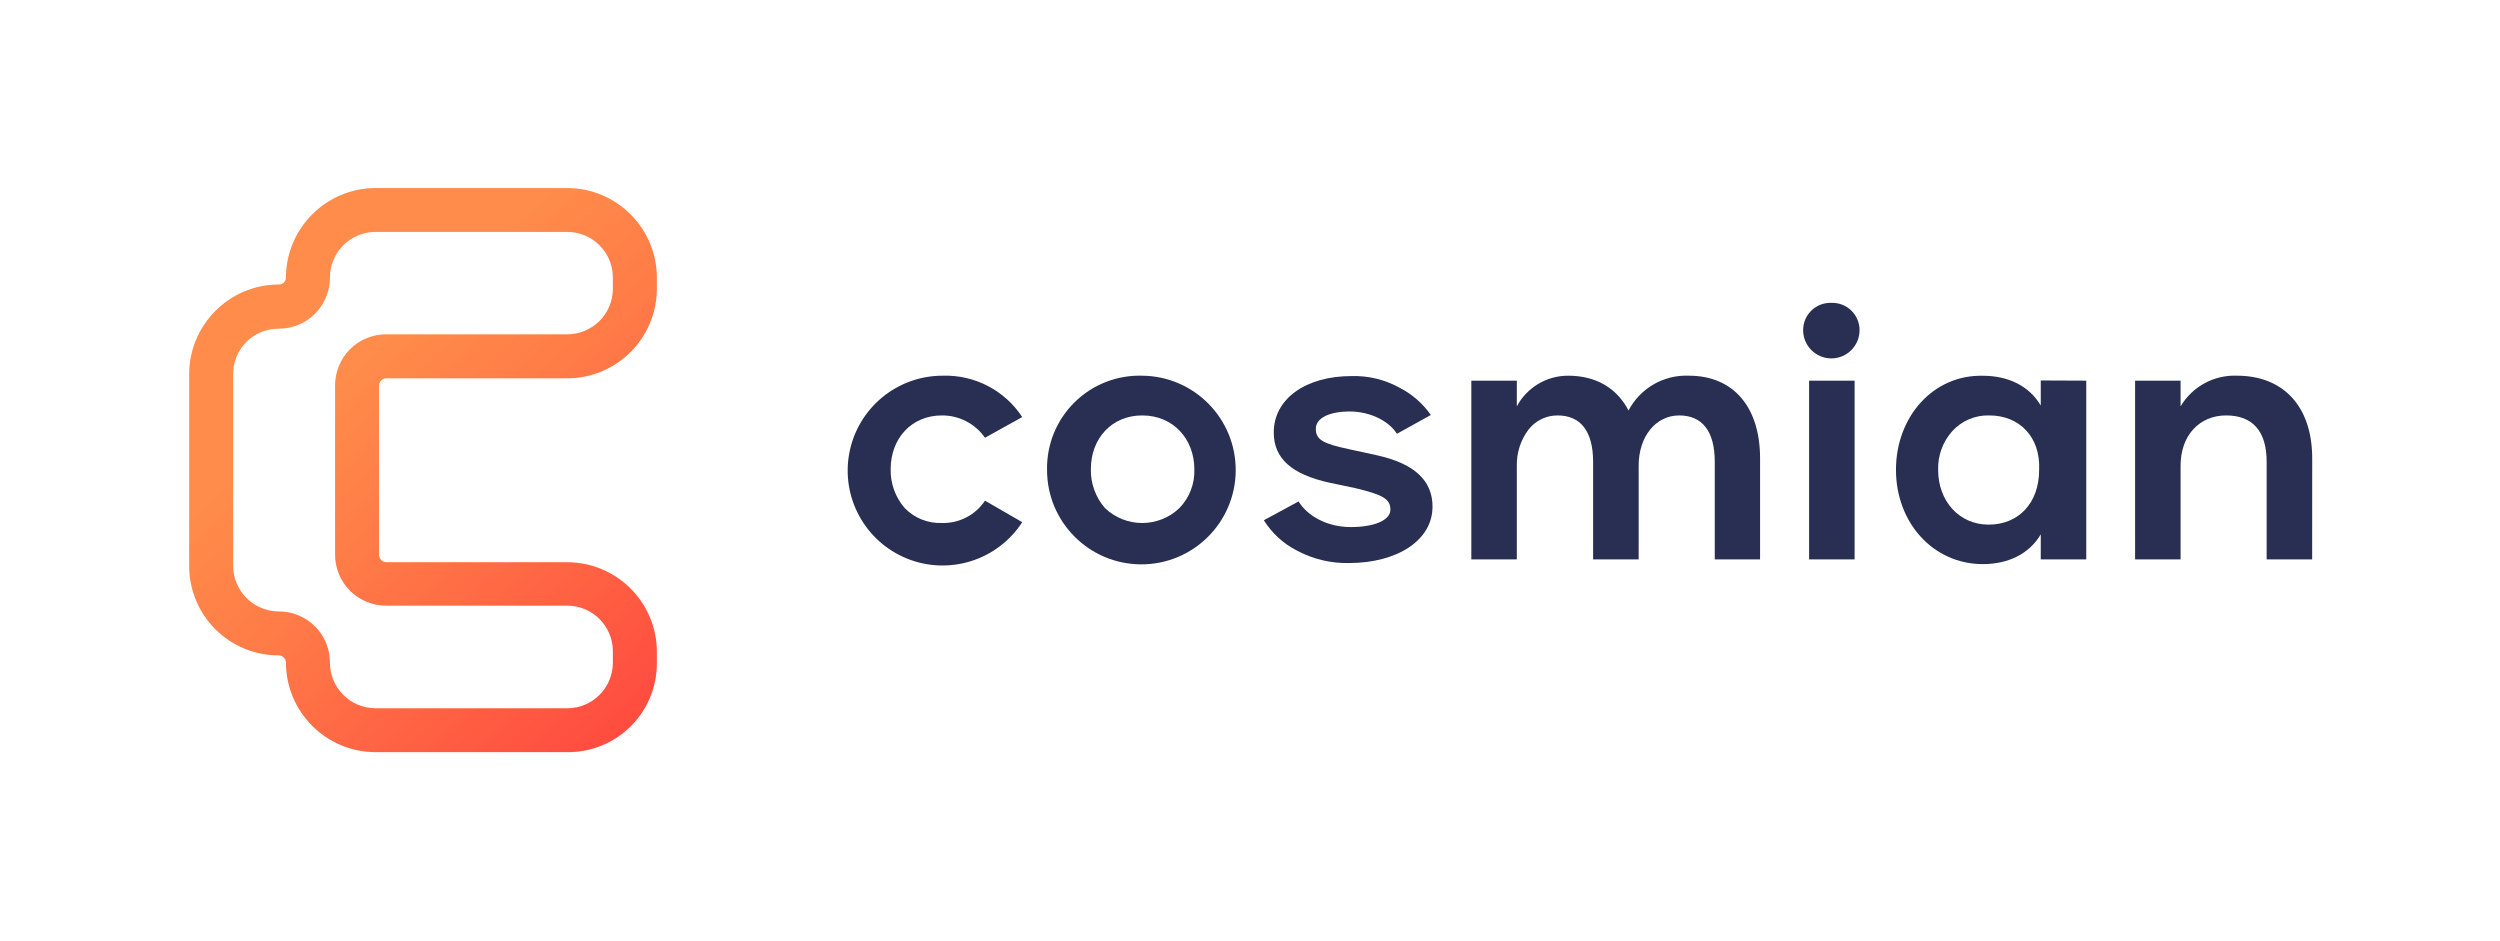
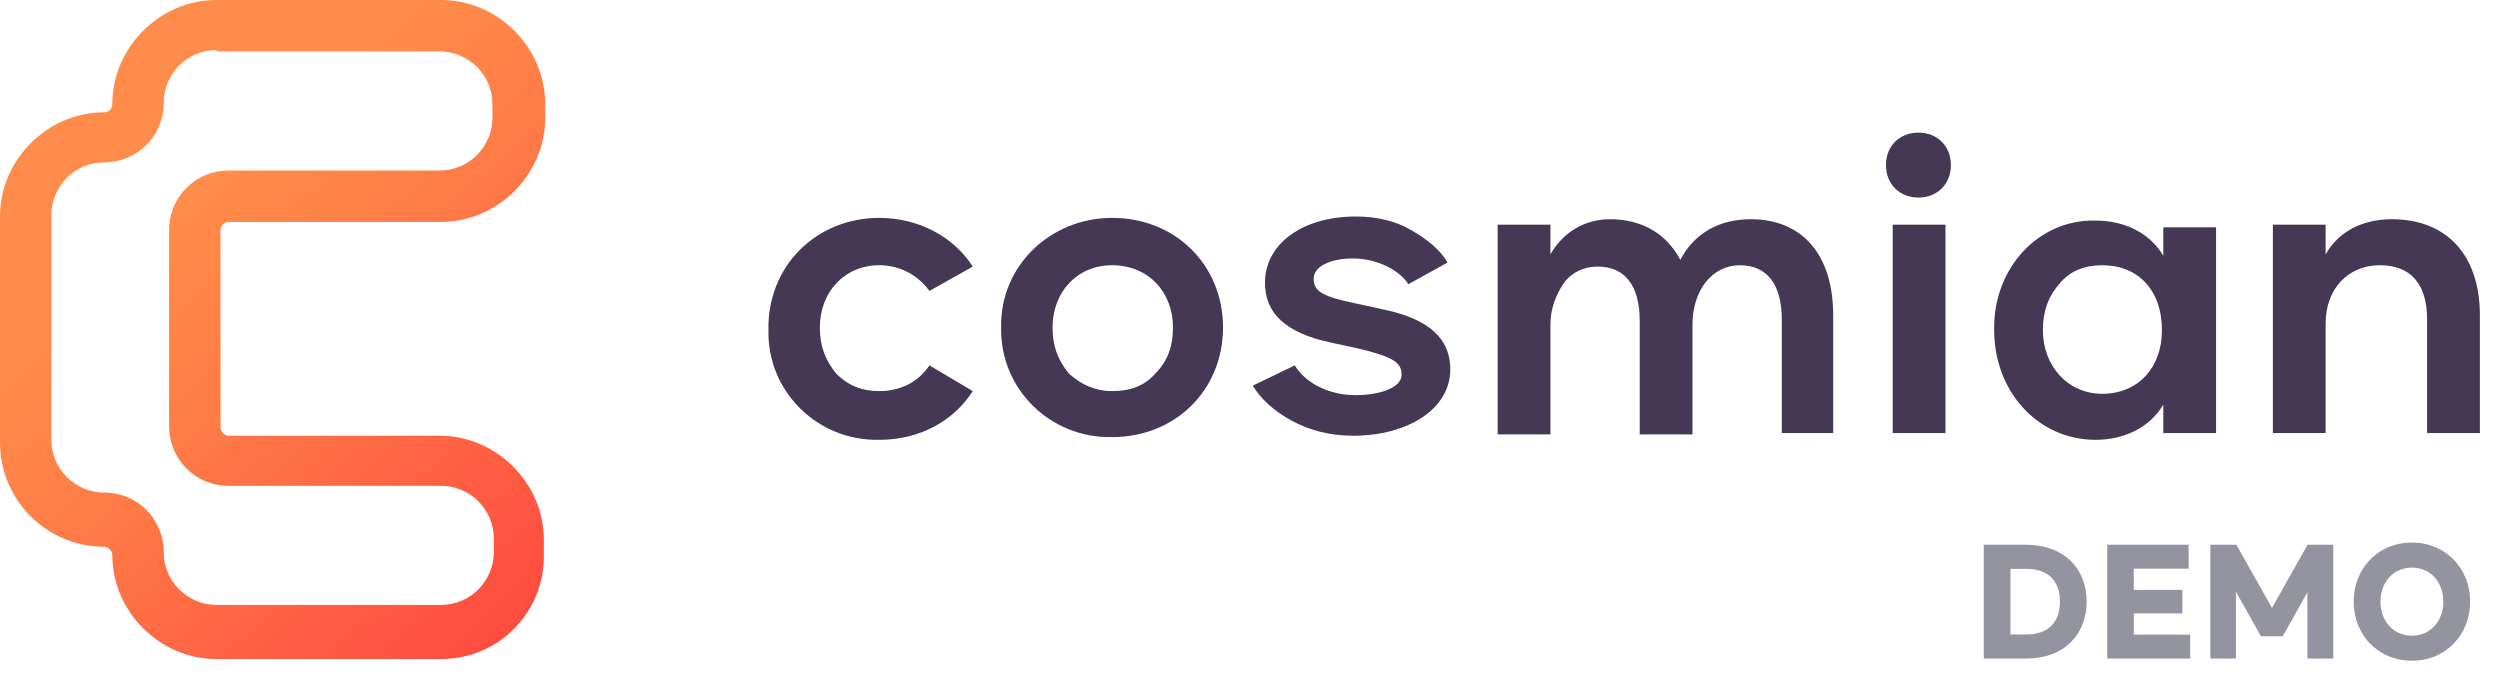
- <svg xmlns="http://www.w3.org/2000/svg" viewBox="0 0 398.86 150">
+ <svg xmlns="http://www.w3.org/2000/svg" width="106" height="29" viewBox="0 0 106 29" fill="none">
+   <path d="M84.112 23.098V27.921H85.919C87.492 27.921 88.473 26.933 88.473 25.509C88.473 24.086 87.492 23.098 85.919 23.098H84.112ZM87.342 25.509C87.342 26.393 86.835 26.901 85.919 26.901H85.243V24.119H85.919C86.835 24.119 87.342 24.625 87.342 25.509ZM89.347 23.098V27.921H92.864V26.907H90.472V26.01H92.532V25.009H90.472V24.112H92.799V23.098H89.347ZM93.719 23.098V27.921H94.804V25.093L95.864 26.979H96.787L97.833 25.113V27.921H98.932V23.098H97.84L96.332 25.776L94.824 23.098H93.719ZM99.801 25.509C99.782 26.927 100.867 28.032 102.265 28.012C103.662 28.032 104.748 26.927 104.728 25.509C104.748 24.093 103.662 22.988 102.265 23.007C100.867 22.988 99.782 24.093 99.801 25.509ZM103.597 25.509C103.597 26.328 103.058 26.953 102.265 26.953C101.472 26.953 100.932 26.328 100.932 25.509C100.932 24.691 101.472 24.067 102.265 24.067C103.058 24.067 103.597 24.691 103.597 25.509Z" fill="#9493A0" />
+   <path d="M37.286 9.238C38.95 9.238 40.441 10.041 41.244 11.303L39.408 12.336C38.95 11.705 38.204 11.246 37.286 11.246C35.795 11.246 34.762 12.393 34.762 13.885C34.762 14.688 34.992 15.262 35.45 15.836C35.967 16.352 36.54 16.582 37.286 16.582C38.204 16.582 38.95 16.18 39.408 15.492L41.244 16.582C40.441 17.844 39.007 18.648 37.286 18.648C34.647 18.705 32.525 16.582 32.582 14C32.525 11.303 34.59 9.238 37.286 9.238Z" fill="#443854" />
+   <path d="M47.152 9.238C49.849 9.238 51.856 11.246 51.856 13.885C51.856 16.525 49.849 18.533 47.152 18.533C44.514 18.59 42.391 16.467 42.449 13.885C42.391 11.303 44.514 9.238 47.152 9.238ZM47.152 11.246C45.661 11.246 44.628 12.393 44.628 13.885C44.628 14.688 44.858 15.262 45.317 15.836C45.833 16.295 46.407 16.582 47.152 16.582C47.956 16.582 48.529 16.352 48.988 15.836C49.504 15.32 49.734 14.688 49.734 13.885C49.734 12.393 48.701 11.246 47.152 11.246Z" fill="#443854" />
+   <path d="M54.897 15.492C55.355 16.238 56.331 16.754 57.478 16.754C58.568 16.754 59.428 16.41 59.428 15.893C59.428 15.377 59.084 15.148 57.707 14.803L56.388 14.516C54.552 14.115 53.635 13.312 53.635 11.992C53.635 10.328 55.241 9.18 57.478 9.18C58.338 9.18 59.141 9.352 59.83 9.754C60.518 10.156 61.034 10.557 61.379 11.131L59.715 12.049C59.313 11.418 58.338 10.959 57.363 10.959C56.388 10.959 55.7 11.303 55.7 11.82C55.7 12.336 56.044 12.566 57.42 12.852L58.74 13.139C60.575 13.541 61.493 14.344 61.493 15.664C61.493 17.328 59.715 18.475 57.363 18.475C56.388 18.475 55.528 18.246 54.782 17.844C54.036 17.443 53.462 16.926 53.118 16.352L54.897 15.492Z" fill="#443854" />
+   <path d="M77.784 18.361H75.547V13.541C75.547 12.049 74.916 11.246 73.769 11.246C72.622 11.246 71.761 12.279 71.761 13.771V18.418H69.524V13.598C69.524 12.107 68.893 11.303 67.746 11.303C67.172 11.303 66.656 11.533 66.312 11.992C65.968 12.508 65.738 13.082 65.738 13.771V18.418H63.501V9.525H65.738V10.787C66.254 9.869 67.172 9.295 68.262 9.295C69.639 9.295 70.671 9.926 71.245 11.016C71.819 9.926 72.851 9.295 74.228 9.295C76.408 9.295 77.727 10.787 77.727 13.369V18.361H77.784Z" fill="#443854" />
+   <path d="M81.341 5.623C82.144 5.623 82.718 6.197 82.718 7C82.718 7.803 82.144 8.377 81.341 8.377C80.538 8.377 79.964 7.803 79.964 7C79.964 6.197 80.538 5.623 81.341 5.623ZM82.488 18.361H80.251V9.525H82.488V18.361Z" fill="#443854" />
+   <path d="M93.961 9.525V18.361H91.724V17.156C91.15 18.131 90.06 18.648 88.855 18.648C86.389 18.648 84.553 16.582 84.553 14C84.496 11.418 86.389 9.295 88.855 9.352C90.06 9.352 91.15 9.869 91.724 10.844V9.639H93.961V9.525ZM89.142 11.246C88.397 11.246 87.766 11.475 87.307 12.049C86.848 12.566 86.618 13.197 86.618 14C86.618 15.492 87.651 16.697 89.142 16.697C90.634 16.697 91.666 15.607 91.666 14C91.666 12.279 90.634 11.246 89.142 11.246Z" fill="#443854" />
+   <path d="M105.147 18.361H102.909V13.541C102.909 12.049 102.221 11.246 100.902 11.246C99.582 11.246 98.607 12.221 98.607 13.713V18.361H96.37V9.525H98.607V10.787C99.123 9.869 100.099 9.295 101.418 9.295C103.712 9.295 105.147 10.787 105.147 13.369V18.361Z" fill="#443854" />
+   <path d="M18.7 27.943H9.178C6.769 27.943 4.761 25.934 4.761 23.525C4.761 23.352 4.589 23.18 4.417 23.18C1.95 23.18 0 21.172 0 18.762V9.18C0 6.77 2.008 4.762 4.417 4.762C4.646 4.762 4.761 4.59 4.761 4.418C4.761 2.008 6.769 0 9.178 0H18.7C21.11 0 23.117 2.008 23.117 4.418V4.992C23.117 7.402 21.11 9.41 18.7 9.41H9.694C9.522 9.41 9.35 9.582 9.35 9.754V18.131C9.35 18.303 9.522 18.475 9.694 18.475H18.643C21.052 18.475 23.06 20.484 23.06 22.893V23.467C23.117 25.934 21.167 27.943 18.7 27.943ZM9.178 2.123C7.916 2.123 6.941 3.156 6.941 4.361C6.941 5.795 5.794 6.885 4.417 6.885C3.155 6.885 2.18 7.918 2.18 9.123V18.648C2.18 19.91 3.212 20.885 4.417 20.885C5.851 20.885 6.941 22.033 6.941 23.41C6.941 24.672 7.973 25.648 9.178 25.648H18.7C19.962 25.648 20.938 24.615 20.938 23.41V22.836C20.938 21.574 19.905 20.598 18.7 20.598H9.694C8.26 20.598 7.17 19.451 7.17 18.074V9.754C7.17 8.32 8.318 7.23 9.694 7.23H18.643C19.905 7.23 20.88 6.197 20.88 4.992V4.418C20.88 3.156 19.848 2.18 18.643 2.18H9.178V2.123Z" fill="url(#paint0_linear_1721_863)" />
  <defs>
-     <style>.cls-1{fill:#292f52;}.cls-2{fill:url(#Degradado_sin_nombre_402);}</style>
-     <linearGradient id="Degradado_sin_nombre_402" x1="58.1" y1="57" x2="192.7" y2="204.41" gradientUnits="userSpaceOnUse">
-       <stop offset="0" stop-color="#ff8c4a" />
-       <stop offset="0.12" stop-color="#ff7a47" />
-       <stop offset="0.36" stop-color="#ff4c40" />
-       <stop offset="0.68" stop-color="#fe0534" />
+     <linearGradient id="paint0_linear_1721_863" x1="8.614" y1="8.346" x2="50.425" y2="54.127" gradientUnits="userSpaceOnUse">
+       <stop stop-color="#FF8C4A" />
+       <stop offset="0.12" stop-color="#FF7A47" />
+       <stop offset="0.359" stop-color="#FF4C40" />
+       <stop offset="0.68" stop-color="#FE0534" />
    </linearGradient>
  </defs>
-   <g id="Logo">
-     <path class="cls-1" d="M150.42,59.94a14.61,14.61,0,0,1,12.67,6.6l-5.94,3.3a8.31,8.31,0,0,0-6.87-3.56c-4.88,0-8.18,3.69-8.18,8.58a9.16,9.16,0,0,0,2.24,6.2,7.86,7.86,0,0,0,5.94,2.38,8,8,0,0,0,6.87-3.56l5.94,3.43a15.14,15.14,0,1,1-12.67-23.37Z" />
-     <path class="cls-1" d="M182.23,59.94a15.05,15.05,0,1,1-15.18,15A14.75,14.75,0,0,1,182.23,59.94Zm0,6.34c-4.88,0-8.19,3.69-8.19,8.58a9.16,9.16,0,0,0,2.25,6.2,8.6,8.6,0,0,0,11.88,0,8.46,8.46,0,0,0,2.38-6.2C190.55,70.11,187.25,66.28,182.23,66.28Z" />
-     <path class="cls-1" d="M207.18,80c1.45,2.37,4.62,4.09,8.32,4.09s6.33-1.06,6.33-2.77-1.19-2.38-5.54-3.43L212.06,77c-5.94-1.32-8.84-3.83-8.84-8,0-5.41,5.15-9,12.41-9a14.93,14.93,0,0,1,7.65,1.85,13.67,13.67,0,0,1,5,4.36l-5.41,3c-1.32-2.11-4.36-3.56-7.53-3.56s-5.41,1-5.41,2.77,1.19,2.38,5.55,3.3l4.22.92c5.94,1.33,8.85,4,8.85,8.19,0,5.41-5.68,9-13.34,9a16.8,16.8,0,0,1-8.31-2A13.3,13.3,0,0,1,201.64,83Z" />
-     <path class="cls-1" d="M280.84,89.25h-7.26V73.67c0-4.88-2-7.39-5.68-7.39s-6.46,3.3-6.46,8V89.25h-7.27V73.67c0-4.88-2-7.39-5.67-7.39a5.82,5.82,0,0,0-4.62,2.24A9.26,9.26,0,0,0,242,74.33V89.25h-7.26V60.73H242v4.1a9.27,9.27,0,0,1,8.18-4.89c4.49,0,7.79,2,9.64,5.55a10.39,10.39,0,0,1,9.64-5.55c7,0,11.35,4.89,11.35,13.2V89.25Z" />
-     <path class="cls-1" d="M292.19,48.32a4.34,4.34,0,0,1,4.49,4.36,4.49,4.49,0,0,1-9,0A4.34,4.34,0,0,1,292.19,48.32Zm3.7,40.93h-7.26V60.73h7.26Z" />
-     <path class="cls-1" d="M332.85,60.73V89.25h-7.26v-4c-1.85,3.17-5.28,4.75-9.24,4.75-7.92,0-13.86-6.6-13.86-15.05s5.94-15.18,13.86-15c4,0,7.39,1.59,9.24,4.75v-4Zm-15.44,5.55a7.67,7.67,0,0,0-5.94,2.51,8.88,8.88,0,0,0-2.25,6.2c0,4.89,3.3,8.71,8.06,8.71s8.05-3.43,8.05-8.71C325.59,69.71,322.16,66.28,317.41,66.28Z" />
-     <path class="cls-1" d="M368.89,89.25h-7.26V73.67c0-4.88-2.24-7.39-6.47-7.39s-7.26,3.17-7.26,8V89.25h-7.26V60.73h7.26v4.1a10,10,0,0,1,9-4.89c7.39,0,12,4.89,12,13.2Z" />
-     <path class="cls-2" d="M90.53,120H59.89a14.32,14.32,0,0,1-14.27-14.27,1.18,1.18,0,0,0-1.17-1.17A14.25,14.25,0,0,1,30.18,90.3V59.66A14.33,14.33,0,0,1,44.45,45.39a1.11,1.11,0,0,0,1.17-1.17A14.33,14.33,0,0,1,59.89,30H90.53A14.33,14.33,0,0,1,104.8,44.22v1.87A14.32,14.32,0,0,1,90.53,60.36H61.64a1.18,1.18,0,0,0-1.17,1.17v27a1.18,1.18,0,0,0,1.17,1.17H90.53A14.32,14.32,0,0,1,104.8,104v1.87A14.15,14.15,0,0,1,90.53,120ZM59.89,37a7.28,7.28,0,0,0-7.25,7.25,8.14,8.14,0,0,1-8.19,8.19,7.21,7.21,0,0,0-7.25,7.25V90.3a7.29,7.29,0,0,0,7.25,7.25,8.14,8.14,0,0,1,8.19,8.19A7.28,7.28,0,0,0,59.89,113H90.53a7.28,7.28,0,0,0,7.25-7.25v-1.87a7.28,7.28,0,0,0-7.25-7.25H61.64a8.13,8.13,0,0,1-8.18-8.19V61.53a8.13,8.13,0,0,1,8.18-8.19H90.53a7.28,7.28,0,0,0,7.25-7.25V44.22A7.28,7.28,0,0,0,90.53,37Z" />
-   </g>
</svg>
